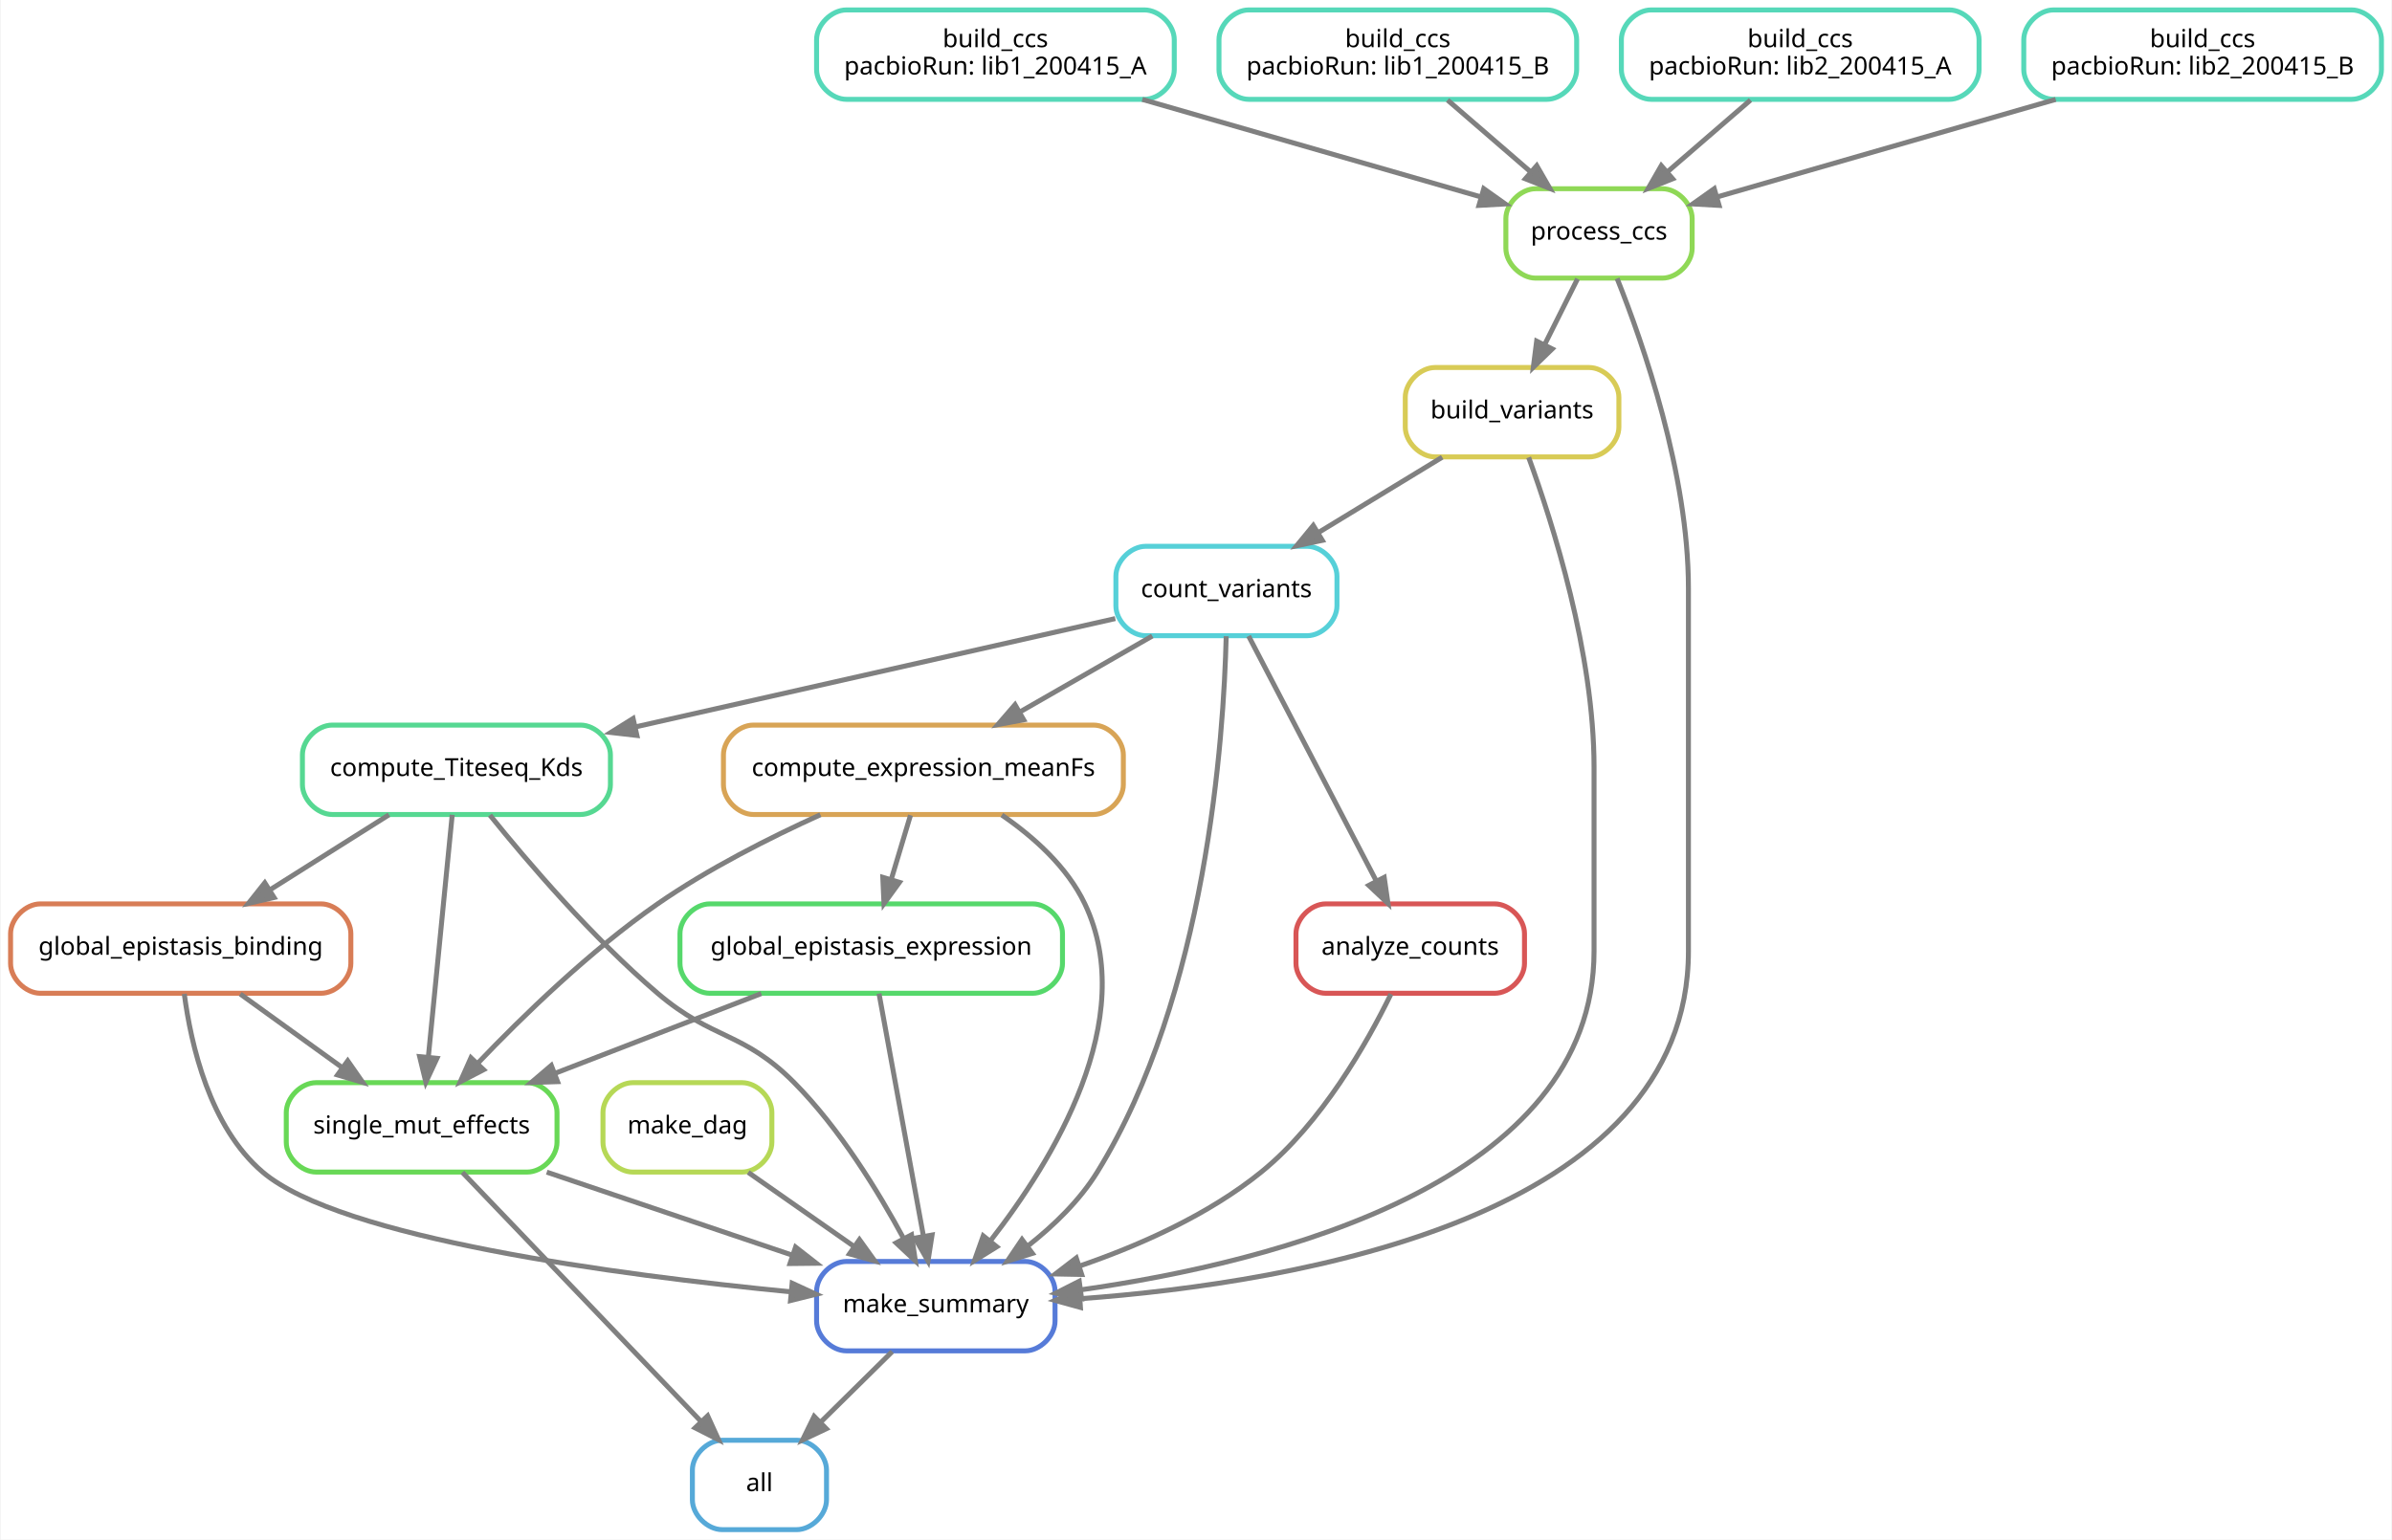
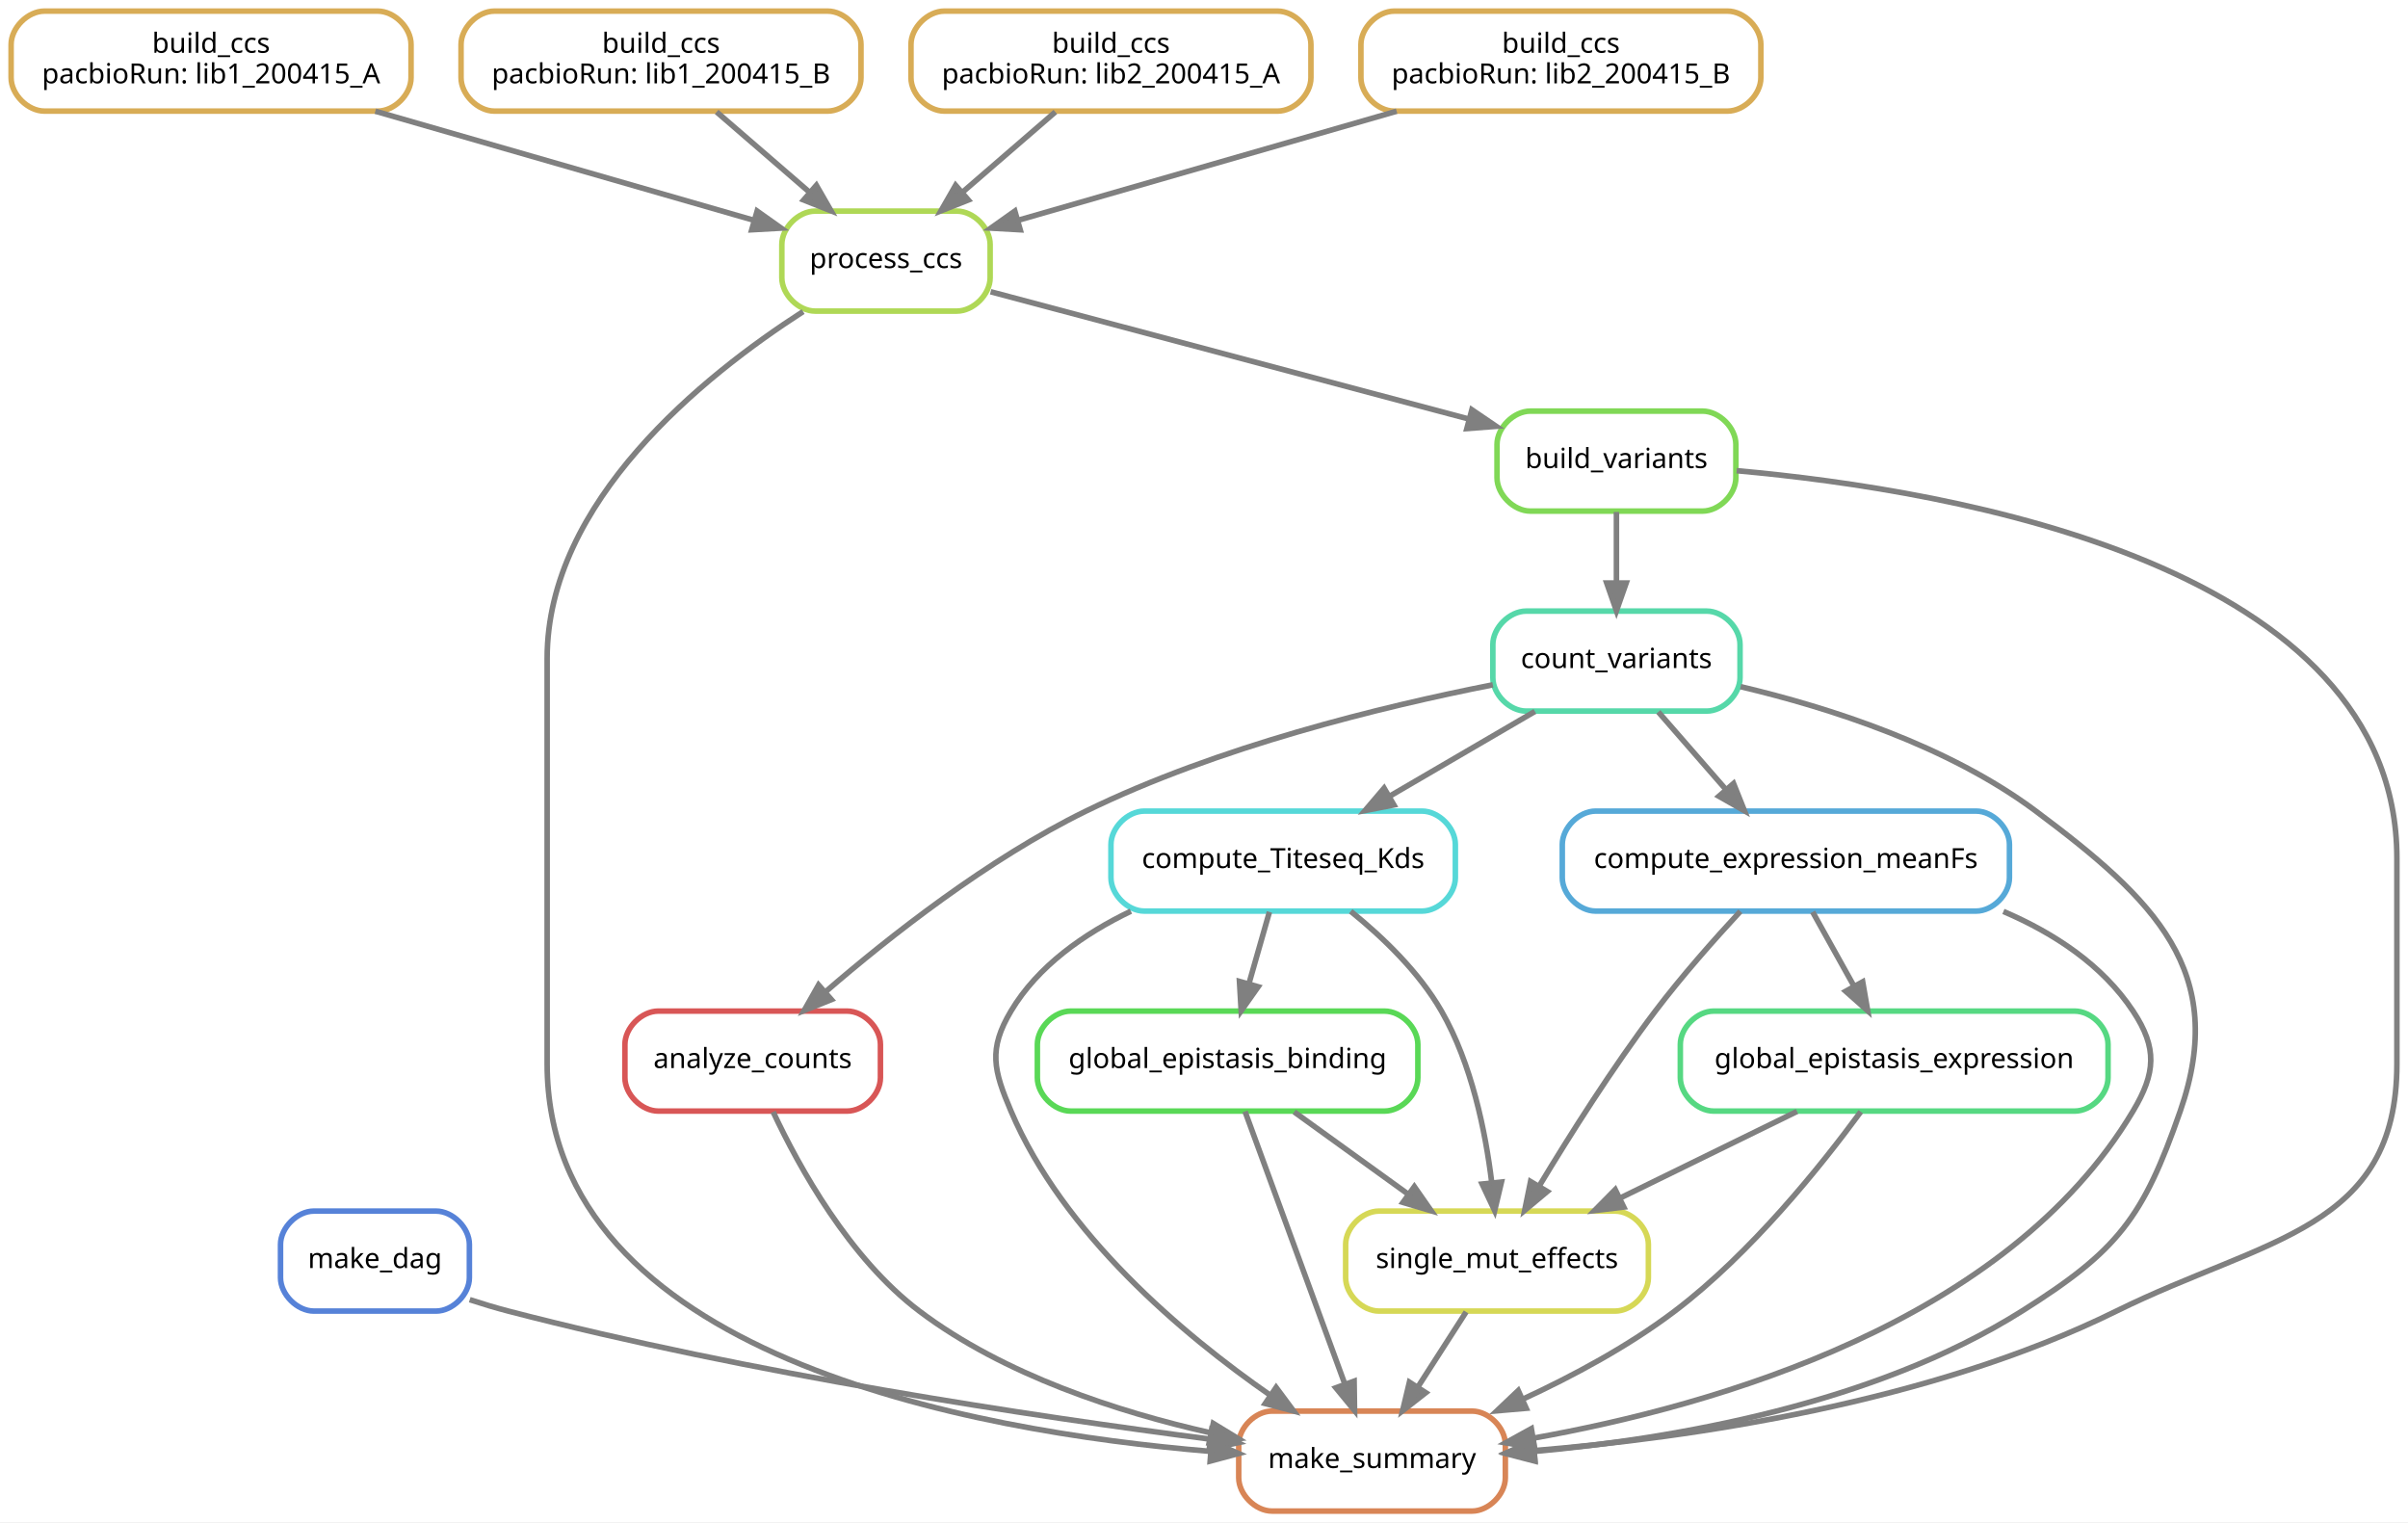
- <svg xmlns="http://www.w3.org/2000/svg" width="963pt" height="620pt" viewBox="0.00 0.00 962.50 620.00">
-   <g id="graph0" class="graph" transform="scale(1 1) rotate(0) translate(4 616)">
-     <polygon fill="white" stroke="none" points="-4,4 -4,-616 958.5,-616 958.5,4 -4,4" />
+ <svg xmlns="http://www.w3.org/2000/svg" width="867pt" height="548pt" viewBox="0.00 0.00 867.00 548.00">
+   <g id="graph0" class="graph" transform="scale(1 1) rotate(0) translate(4 544)">
+     <polygon fill="white" stroke="none" points="-4,4 -4,-544 863,-544 863,4 -4,4" />
    <g id="node1" class="node">
-       <path fill="none" stroke="#56a9d8" stroke-width="2" d="M316.5,-36C316.5,-36 286.5,-36 286.5,-36 280.5,-36 274.5,-30 274.5,-24 274.5,-24 274.5,-12 274.5,-12 274.5,-6 280.5,-0 286.5,-0 286.5,-0 316.5,-0 316.5,-0 322.5,-0 328.5,-6 328.5,-12 328.5,-12 328.5,-24 328.5,-24 328.5,-30 322.5,-36 316.5,-36" />
-       <text text-anchor="middle" x="301.5" y="-15.5" font-family="sans" font-size="10.00">all</text>
+       <path fill="none" stroke="#d88556" stroke-width="2" d="M526,-36C526,-36 454,-36 454,-36 448,-36 442,-30 442,-24 442,-24 442,-12 442,-12 442,-6 448,-0 454,-0 454,-0 526,-0 526,-0 532,-0 538,-6 538,-12 538,-12 538,-24 538,-24 538,-30 532,-36 526,-36" />
+       <text text-anchor="middle" x="490" y="-15.5" font-family="sans" font-size="10.00">make_summary</text>
    </g>
    <g id="node2" class="node">
-       <path fill="none" stroke="#567bd8" stroke-width="2" d="M408.5,-108C408.5,-108 336.5,-108 336.5,-108 330.5,-108 324.5,-102 324.5,-96 324.5,-96 324.5,-84 324.5,-84 324.5,-78 330.5,-72 336.5,-72 336.5,-72 408.5,-72 408.5,-72 414.5,-72 420.5,-78 420.5,-84 420.5,-84 420.5,-96 420.5,-96 420.5,-102 414.5,-108 408.5,-108" />
-       <text text-anchor="middle" x="372.5" y="-87.5" font-family="sans" font-size="10.00">make_summary</text>
+       <path fill="none" stroke="#5682d8" stroke-width="2" d="M153,-108C153,-108 109,-108 109,-108 103,-108 97,-102 97,-96 97,-96 97,-84 97,-84 97,-78 103,-72 109,-72 109,-72 153,-72 153,-72 159,-72 165,-78 165,-84 165,-84 165,-96 165,-96 165,-102 159,-108 153,-108" />
+       <text text-anchor="middle" x="131" y="-87.5" font-family="sans" font-size="10.00">make_dag</text>
    </g>
    <g id="edge1" class="edge">
-       <path fill="none" stroke="grey" stroke-width="2" d="M354.949,-71.697C346.266,-63.135 335.637,-52.656 326.152,-43.304" />
-       <polygon fill="grey" stroke="grey" stroke-width="2" points="328.427,-40.633 318.849,-36.104 323.512,-45.617 328.427,-40.633" />
+       <path fill="none" stroke="grey" stroke-width="2" d="M165.126,-76.11C169.751,-74.6 174.466,-73.18 179,-72 265.739,-49.427 368.663,-34.057 431.638,-25.904" />
+       <polygon fill="grey" stroke="grey" stroke-width="2" points="432.298,-29.348 441.774,-24.609 431.412,-22.404 432.298,-29.348" />
    </g>
    <g id="node3" class="node">
-       <path fill="none" stroke="#68d856" stroke-width="2" d="M208,-180C208,-180 123,-180 123,-180 117,-180 111,-174 111,-168 111,-168 111,-156 111,-156 111,-150 117,-144 123,-144 123,-144 208,-144 208,-144 214,-144 220,-150 220,-156 220,-156 220,-168 220,-168 220,-174 214,-180 208,-180" />
-       <text text-anchor="middle" x="165.5" y="-159.5" font-family="sans" font-size="10.00">single_mut_effects</text>
+       <path fill="none" stroke="#afd856" stroke-width="2" d="M340.5,-468C340.5,-468 289.5,-468 289.5,-468 283.5,-468 277.5,-462 277.5,-456 277.5,-456 277.5,-444 277.5,-444 277.5,-438 283.5,-432 289.5,-432 289.5,-432 340.5,-432 340.5,-432 346.5,-432 352.5,-438 352.5,-444 352.5,-444 352.5,-456 352.5,-456 352.5,-462 346.5,-468 340.5,-468" />
+       <text text-anchor="middle" x="315" y="-447.5" font-family="sans" font-size="10.00">process_ccs</text>
    </g>
    <g id="edge2" class="edge">
-       <path fill="none" stroke="grey" stroke-width="2" d="M181.905,-143.871C205.798,-118.924 250.309,-72.45 277.774,-43.773" />
-       <polygon fill="grey" stroke="grey" stroke-width="2" points="280.648,-45.832 285.037,-36.189 275.592,-40.99 280.648,-45.832" />
+       <path fill="none" stroke="grey" stroke-width="2" d="M285.155,-431.832C249.038,-408.57 193,-363.391 193,-307 193,-307 193,-307 193,-161 193,-56.239 345.264,-28.699 431.746,-21.505" />
+       <polygon fill="grey" stroke="grey" stroke-width="2" points="432.248,-24.977 441.952,-20.725 431.714,-17.998 432.248,-24.977" />
+     </g>
+     <g id="node4" class="node">
+       <path fill="none" stroke="#80d856" stroke-width="2" d="M609,-396C609,-396 547,-396 547,-396 541,-396 535,-390 535,-384 535,-384 535,-372 535,-372 535,-366 541,-360 547,-360 547,-360 609,-360 609,-360 615,-360 621,-366 621,-372 621,-372 621,-384 621,-384 621,-390 615,-396 609,-396" />
+       <text text-anchor="middle" x="578" y="-375.5" font-family="sans" font-size="10.00">build_variants</text>
+     </g>
+     <g id="edge15" class="edge">
+       <path fill="none" stroke="grey" stroke-width="2" d="M352.681,-438.971C397.822,-426.956 473.738,-406.75 524.831,-393.151" />
+       <polygon fill="grey" stroke="grey" stroke-width="2" points="525.939,-396.479 534.702,-390.524 524.138,-389.714 525.939,-396.479" />
+     </g>
+     <g id="edge3" class="edge">
+       <path fill="none" stroke="grey" stroke-width="2" d="M621.29,-374.545C700.113,-367.491 859,-340.22 859,-235 859,-235 859,-235 859,-161 859,-101.17 811.643,-98.496 758,-72 690.945,-38.879 604.816,-26.452 548.551,-21.792" />
+       <polygon fill="grey" stroke="grey" stroke-width="2" points="548.644,-18.289 538.404,-21.009 548.105,-25.268 548.644,-18.289" />
+     </g>
+     <g id="node5" class="node">
+       <path fill="none" stroke="#56d8a9" stroke-width="2" d="M610.5,-324C610.5,-324 545.5,-324 545.5,-324 539.5,-324 533.5,-318 533.5,-312 533.5,-312 533.5,-300 533.5,-300 533.5,-294 539.5,-288 545.5,-288 545.5,-288 610.5,-288 610.5,-288 616.5,-288 622.5,-294 622.5,-300 622.5,-300 622.5,-312 622.5,-312 622.5,-318 616.5,-324 610.5,-324" />
+       <text text-anchor="middle" x="578" y="-303.5" font-family="sans" font-size="10.00">count_variants</text>
+     </g>
+     <g id="edge16" class="edge">
+       <path fill="none" stroke="grey" stroke-width="2" d="M578,-359.697C578,-351.983 578,-342.712 578,-334.112" />
+       <polygon fill="grey" stroke="grey" stroke-width="2" points="581.5,-334.104 578,-324.104 574.5,-334.104 581.5,-334.104" />
+     </g>
+     <g id="edge4" class="edge">
+       <path fill="none" stroke="grey" stroke-width="2" d="M622.696,-296.794C654.69,-289.234 697.501,-275.523 729,-252 771.685,-220.124 798.506,-194.316 781,-144 767.589,-105.452 758.538,-93.747 724,-72 670.578,-38.362 598.395,-25.977 548.389,-21.47" />
+       <polygon fill="grey" stroke="grey" stroke-width="2" points="548.636,-17.979 538.382,-20.646 548.062,-24.955 548.636,-17.979" />
+     </g>
+     <g id="node6" class="node">
+       <path fill="none" stroke="#d85656" stroke-width="2" d="M301,-180C301,-180 233,-180 233,-180 227,-180 221,-174 221,-168 221,-168 221,-156 221,-156 221,-150 227,-144 233,-144 233,-144 301,-144 301,-144 307,-144 313,-150 313,-156 313,-156 313,-168 313,-168 313,-174 307,-180 301,-180" />
+       <text text-anchor="middle" x="267" y="-159.5" font-family="sans" font-size="10.00">analyze_counts</text>
+     </g>
+     <g id="edge17" class="edge">
+       <path fill="none" stroke="grey" stroke-width="2" d="M533.487,-297.465C493.678,-289.622 434.463,-275.186 387,-252 351.767,-234.789 316.3,-206.868 293.161,-186.889" />
+       <polygon fill="grey" stroke="grey" stroke-width="2" points="295.338,-184.143 285.511,-180.184 290.724,-189.407 295.338,-184.143" />
+     </g>
+     <g id="node7" class="node">
+       <path fill="none" stroke="#56d8d8" stroke-width="2" d="M508,-252C508,-252 408,-252 408,-252 402,-252 396,-246 396,-240 396,-240 396,-228 396,-228 396,-222 402,-216 408,-216 408,-216 508,-216 508,-216 514,-216 520,-222 520,-228 520,-228 520,-240 520,-240 520,-246 514,-252 508,-252" />
+       <text text-anchor="middle" x="458" y="-231.5" font-family="sans" font-size="10.00">compute_Titeseq_Kds</text>
+     </g>
+     <g id="edge18" class="edge">
+       <path fill="none" stroke="grey" stroke-width="2" d="M548.645,-287.876C532.955,-278.724 513.443,-267.342 496.546,-257.485" />
+       <polygon fill="grey" stroke="grey" stroke-width="2" points="497.87,-254.205 487.468,-252.19 494.342,-260.252 497.87,-254.205" />
+     </g>
+     <g id="node8" class="node">
+       <path fill="none" stroke="#56a9d8" stroke-width="2" d="M707.5,-252C707.5,-252 570.5,-252 570.5,-252 564.5,-252 558.5,-246 558.5,-240 558.5,-240 558.5,-228 558.5,-228 558.5,-222 564.5,-216 570.5,-216 570.5,-216 707.5,-216 707.5,-216 713.5,-216 719.5,-222 719.5,-228 719.5,-228 719.5,-240 719.5,-240 719.5,-246 713.5,-252 707.5,-252" />
+       <text text-anchor="middle" x="639" y="-231.5" font-family="sans" font-size="10.00">compute_expression_meanFs</text>
+     </g>
+     <g id="edge19" class="edge">
+       <path fill="none" stroke="grey" stroke-width="2" d="M593.079,-287.697C600.392,-279.305 609.31,-269.07 617.335,-259.861" />
+       <polygon fill="grey" stroke="grey" stroke-width="2" points="620.164,-261.943 624.095,-252.104 614.886,-257.344 620.164,-261.943" />
+     </g>
+     <g id="edge5" class="edge">
+       <path fill="none" stroke="grey" stroke-width="2" d="M274.366,-143.718C283.76,-123.673 301.853,-90.958 327,-72 357.577,-48.947 398.602,-35.679 431.844,-28.182" />
+       <polygon fill="grey" stroke="grey" stroke-width="2" points="432.842,-31.548 441.89,-26.037 431.38,-24.703 432.842,-31.548" />
+     </g>
+     <g id="edge6" class="edge">
+       <path fill="none" stroke="grey" stroke-width="2" d="M403.18,-215.961C386.342,-207.866 369.705,-196.283 360,-180 351.808,-166.256 353.732,-158.721 360,-144 378.834,-99.762 421.85,-63.618 453.26,-41.776" />
+       <polygon fill="grey" stroke="grey" stroke-width="2" points="455.467,-44.508 461.781,-36 451.54,-38.714 455.467,-44.508" />
+     </g>
+     <g id="node9" class="node">
+       <path fill="none" stroke="#59d856" stroke-width="2" d="M494.5,-180C494.5,-180 381.5,-180 381.5,-180 375.5,-180 369.5,-174 369.5,-168 369.5,-168 369.5,-156 369.5,-156 369.5,-150 375.5,-144 381.5,-144 381.5,-144 494.5,-144 494.5,-144 500.5,-144 506.5,-150 506.5,-156 506.5,-156 506.5,-168 506.5,-168 506.5,-174 500.5,-180 494.5,-180" />
+       <text text-anchor="middle" x="438" y="-159.5" font-family="sans" font-size="10.00">global_epistasis_binding</text>
+     </g>
+     <g id="edge20" class="edge">
+       <path fill="none" stroke="grey" stroke-width="2" d="M453.056,-215.697C450.828,-207.898 448.145,-198.509 445.665,-189.829" />
+       <polygon fill="grey" stroke="grey" stroke-width="2" points="449,-188.758 442.887,-180.104 442.269,-190.681 449,-188.758" />
+     </g>
+     <g id="node11" class="node">
+       <path fill="none" stroke="#d6d856" stroke-width="2" d="M577.5,-108C577.5,-108 492.5,-108 492.5,-108 486.5,-108 480.5,-102 480.5,-96 480.5,-96 480.5,-84 480.5,-84 480.5,-78 486.5,-72 492.5,-72 492.5,-72 577.5,-72 577.5,-72 583.5,-72 589.5,-78 589.5,-84 589.5,-84 589.5,-96 589.5,-96 589.5,-102 583.5,-108 577.5,-108" />
+       <text text-anchor="middle" x="535" y="-87.5" font-family="sans" font-size="10.00">single_mut_effects</text>
+     </g>
+     <g id="edge24" class="edge">
+       <path fill="none" stroke="grey" stroke-width="2" d="M482.33,-215.924C493.894,-206.585 506.923,-194.061 515,-180 525.88,-161.059 530.842,-136.692 533.104,-118.245" />
+       <polygon fill="grey" stroke="grey" stroke-width="2" points="536.601,-118.46 534.149,-108.153 529.638,-117.74 536.601,-118.46" />
+     </g>
+     <g id="edge7" class="edge">
+       <path fill="none" stroke="grey" stroke-width="2" d="M717.328,-215.871C735.647,-208.025 753.003,-196.607 764,-180 772.834,-166.66 772.189,-157.745 764,-144 718.818,-68.163 614.057,-37.988 547.953,-26.231" />
+       <polygon fill="grey" stroke="grey" stroke-width="2" points="548.535,-22.779 538.092,-24.562 547.367,-29.681 548.535,-22.779" />
+     </g>
+     <g id="node10" class="node">
+       <path fill="none" stroke="#56d882" stroke-width="2" d="M743,-180C743,-180 613,-180 613,-180 607,-180 601,-174 601,-168 601,-168 601,-156 601,-156 601,-150 607,-144 613,-144 613,-144 743,-144 743,-144 749,-144 755,-150 755,-156 755,-156 755,-168 755,-168 755,-174 749,-180 743,-180" />
+       <text text-anchor="middle" x="678" y="-159.5" font-family="sans" font-size="10.00">global_epistasis_expression</text>
+     </g>
+     <g id="edge21" class="edge">
+       <path fill="none" stroke="grey" stroke-width="2" d="M648.64,-215.697C653.127,-207.644 658.559,-197.894 663.524,-188.982" />
+       <polygon fill="grey" stroke="grey" stroke-width="2" points="666.661,-190.544 668.47,-180.104 660.546,-187.137 666.661,-190.544" />
+     </g>
+     <g id="edge25" class="edge">
+       <path fill="none" stroke="grey" stroke-width="2" d="M622.622,-215.916C613.246,-205.805 601.496,-192.555 592,-180 576.636,-159.687 561.176,-135.237 550.24,-117.108" />
+       <polygon fill="grey" stroke="grey" stroke-width="2" points="553.089,-115.052 544.959,-108.259 547.079,-118.639 553.089,-115.052" />
+     </g>
+     <g id="edge8" class="edge">
+       <path fill="none" stroke="grey" stroke-width="2" d="M444.272,-143.871C453.213,-119.457 469.703,-74.426 480.246,-45.635" />
+       <polygon fill="grey" stroke="grey" stroke-width="2" points="483.553,-46.783 483.705,-36.189 476.98,-44.376 483.553,-46.783" />
+     </g>
+     <g id="edge22" class="edge">
+       <path fill="none" stroke="grey" stroke-width="2" d="M461.978,-143.697C474.311,-134.796 489.516,-123.823 502.853,-114.199" />
+       <polygon fill="grey" stroke="grey" stroke-width="2" points="505.237,-116.794 511.298,-108.104 501.141,-111.118 505.237,-116.794" />
+     </g>
+     <g id="edge9" class="edge">
+       <path fill="none" stroke="grey" stroke-width="2" d="M665.963,-143.767C651.736,-124.368 626.494,-92.845 599,-72 582.432,-59.439 562.416,-48.679 544.082,-40.2" />
+       <polygon fill="grey" stroke="grey" stroke-width="2" points="545.514,-37.007 534.958,-36.101 542.645,-43.392 545.514,-37.007" />
+     </g>
+     <g id="edge23" class="edge">
+       <path fill="none" stroke="grey" stroke-width="2" d="M643.018,-143.876C623.802,-134.469 599.774,-122.708 579.263,-112.667" />
+       <polygon fill="grey" stroke="grey" stroke-width="2" points="580.637,-109.443 570.116,-108.19 577.559,-115.73 580.637,-109.443" />
+     </g>
+     <g id="edge10" class="edge">
+       <path fill="none" stroke="grey" stroke-width="2" d="M523.876,-71.697C518.645,-63.559 512.3,-53.689 506.522,-44.701" />
+       <polygon fill="grey" stroke="grey" stroke-width="2" points="509.347,-42.623 500.996,-36.104 503.459,-46.409 509.347,-42.623" />
+     </g>
+     <g id="node12" class="node">
+       <path fill="none" stroke="#d8ac56" stroke-width="2" d="M132,-540C132,-540 12,-540 12,-540 6,-540 0,-534 0,-528 0,-528 0,-516 0,-516 0,-510 6,-504 12,-504 12,-504 132,-504 132,-504 138,-504 144,-510 144,-516 144,-516 144,-528 144,-528 144,-534 138,-540 132,-540" />
+       <text text-anchor="middle" x="72" y="-525" font-family="sans" font-size="10.00">build_ccs</text>
+       <text text-anchor="middle" x="72" y="-514" font-family="sans" font-size="10.00">pacbioRun: lib1_200415_A</text>
+     </g>
+     <g id="edge11" class="edge">
+       <path fill="none" stroke="grey" stroke-width="2" d="M131.134,-503.966C172.917,-491.929 228.202,-476.004 267.202,-464.769" />
+       <polygon fill="grey" stroke="grey" stroke-width="2" points="268.605,-468.007 277.246,-461.876 266.668,-461.281 268.605,-468.007" />
+     </g>
+     <g id="node13" class="node">
+       <path fill="none" stroke="#d8ac56" stroke-width="2" d="M294,-540C294,-540 174,-540 174,-540 168,-540 162,-534 162,-528 162,-528 162,-516 162,-516 162,-510 168,-504 174,-504 174,-504 294,-504 294,-504 300,-504 306,-510 306,-516 306,-516 306,-528 306,-528 306,-534 300,-540 294,-540" />
+       <text text-anchor="middle" x="234" y="-525" font-family="sans" font-size="10.00">build_ccs</text>
+       <text text-anchor="middle" x="234" y="-514" font-family="sans" font-size="10.00">pacbioRun: lib1_200415_B</text>
    </g>
    <g id="edge12" class="edge">
-       <path fill="none" stroke="grey" stroke-width="2" d="M215.873,-143.966C245.677,-133.887 283.545,-121.081 314.581,-110.586" />
-       <polygon fill="grey" stroke="grey" stroke-width="2" points="316.046,-113.785 324.398,-107.266 313.804,-107.154 316.046,-113.785" />
+       <path fill="none" stroke="grey" stroke-width="2" d="M254.022,-503.697C264.126,-494.965 276.536,-484.24 287.518,-474.75" />
+       <polygon fill="grey" stroke="grey" stroke-width="2" points="289.93,-477.291 295.208,-468.104 285.353,-471.995 289.93,-477.291" />
    </g>
-     <g id="node4" class="node">
-       <path fill="none" stroke="#b6d856" stroke-width="2" d="M294.5,-180C294.5,-180 250.5,-180 250.5,-180 244.5,-180 238.5,-174 238.5,-168 238.5,-168 238.5,-156 238.5,-156 238.5,-150 244.5,-144 250.5,-144 250.5,-144 294.5,-144 294.5,-144 300.5,-144 306.5,-150 306.5,-156 306.5,-156 306.5,-168 306.5,-168 306.5,-174 300.5,-180 294.5,-180" />
-       <text text-anchor="middle" x="272.5" y="-159.5" font-family="sans" font-size="10.00">make_dag</text>
-     </g>
-     <g id="edge3" class="edge">
-       <path fill="none" stroke="grey" stroke-width="2" d="M296.963,-143.876C309.796,-134.893 325.696,-123.763 339.594,-114.034" />
-       <polygon fill="grey" stroke="grey" stroke-width="2" points="341.758,-116.792 347.943,-108.19 337.744,-111.057 341.758,-116.792" />
-     </g>
-     <g id="node5" class="node">
-       <path fill="none" stroke="#8fd856" stroke-width="2" d="M665,-540C665,-540 614,-540 614,-540 608,-540 602,-534 602,-528 602,-528 602,-516 602,-516 602,-510 608,-504 614,-504 614,-504 665,-504 665,-504 671,-504 677,-510 677,-516 677,-516 677,-528 677,-528 677,-534 671,-540 665,-540" />
-       <text text-anchor="middle" x="639.5" y="-519.5" font-family="sans" font-size="10.00">process_ccs</text>
-     </g>
-     <g id="edge4" class="edge">
-       <path fill="none" stroke="grey" stroke-width="2" d="M646.785,-503.867C657.304,-477.531 675.5,-425.288 675.5,-379 675.5,-379 675.5,-379 675.5,-233 675.5,-125.986 518.618,-99.455 430.625,-92.991" />
-       <polygon fill="grey" stroke="grey" stroke-width="2" points="430.723,-89.49 420.511,-92.314 430.255,-96.474 430.723,-89.49" />
-     </g>
-     <g id="node6" class="node">
-       <path fill="none" stroke="#d8cb56" stroke-width="2" d="M635.5,-468C635.5,-468 573.5,-468 573.5,-468 567.5,-468 561.5,-462 561.5,-456 561.5,-456 561.5,-444 561.5,-444 561.5,-438 567.5,-432 573.5,-432 573.5,-432 635.5,-432 635.5,-432 641.5,-432 647.5,-438 647.5,-444 647.5,-444 647.5,-456 647.5,-456 647.5,-462 641.5,-468 635.5,-468" />
-       <text text-anchor="middle" x="604.5" y="-447.5" font-family="sans" font-size="10.00">build_variants</text>
-     </g>
-     <g id="edge21" class="edge">
-       <path fill="none" stroke="grey" stroke-width="2" d="M630.848,-503.697C626.864,-495.728 622.05,-486.1 617.632,-477.264" />
-       <polygon fill="grey" stroke="grey" stroke-width="2" points="620.655,-475.483 613.052,-468.104 614.394,-478.614 620.655,-475.483" />
-     </g>
-     <g id="edge5" class="edge">
-       <path fill="none" stroke="grey" stroke-width="2" d="M611.178,-431.811C620.821,-405.402 637.5,-353.064 637.5,-307 637.5,-307 637.5,-307 637.5,-233 637.5,-139.963 509.027,-107.643 430.987,-96.593" />
-       <polygon fill="grey" stroke="grey" stroke-width="2" points="431.173,-93.087 420.797,-95.23 430.245,-100.025 431.173,-93.087" />
-     </g>
-     <g id="node7" class="node">
-       <path fill="none" stroke="#56d0d8" stroke-width="2" d="M522,-396C522,-396 457,-396 457,-396 451,-396 445,-390 445,-384 445,-384 445,-372 445,-372 445,-366 451,-360 457,-360 457,-360 522,-360 522,-360 528,-360 534,-366 534,-372 534,-372 534,-384 534,-384 534,-390 528,-396 522,-396" />
-       <text text-anchor="middle" x="489.5" y="-375.5" font-family="sans" font-size="10.00">count_variants</text>
-     </g>
-     <g id="edge22" class="edge">
-       <path fill="none" stroke="grey" stroke-width="2" d="M576.368,-431.876C561.332,-422.724 542.633,-411.342 526.44,-401.485" />
-       <polygon fill="grey" stroke="grey" stroke-width="2" points="528.102,-398.4 517.74,-396.19 524.462,-404.379 528.102,-398.4" />
-     </g>
-     <g id="edge6" class="edge">
-       <path fill="none" stroke="grey" stroke-width="2" d="M489.406,-359.781C488.433,-319.123 481.486,-215.236 437.5,-144 430.438,-132.562 420.016,-122.481 409.576,-114.266" />
-       <polygon fill="grey" stroke="grey" stroke-width="2" points="411.377,-111.244 401.263,-108.087 407.201,-116.862 411.377,-111.244" />
-     </g>
-     <g id="node8" class="node">
-       <path fill="none" stroke="#d85656" stroke-width="2" d="M597.5,-252C597.5,-252 529.5,-252 529.5,-252 523.5,-252 517.5,-246 517.5,-240 517.5,-240 517.5,-228 517.5,-228 517.5,-222 523.5,-216 529.5,-216 529.5,-216 597.5,-216 597.5,-216 603.5,-216 609.5,-222 609.5,-228 609.5,-228 609.5,-240 609.5,-240 609.5,-246 603.5,-252 597.5,-252" />
-       <text text-anchor="middle" x="563.5" y="-231.5" font-family="sans" font-size="10.00">analyze_counts</text>
-     </g>
-     <g id="edge23" class="edge">
-       <path fill="none" stroke="grey" stroke-width="2" d="M498.426,-359.871C511.205,-335.35 534.821,-290.032 549.816,-261.259" />
-       <polygon fill="grey" stroke="grey" stroke-width="2" points="553.025,-262.675 554.542,-252.189 546.817,-259.44 553.025,-262.675" />
-     </g>
-     <g id="node9" class="node">
-       <path fill="none" stroke="#56d892" stroke-width="2" d="M229.5,-324C229.5,-324 129.5,-324 129.5,-324 123.5,-324 117.5,-318 117.5,-312 117.5,-312 117.5,-300 117.5,-300 117.5,-294 123.5,-288 129.5,-288 129.5,-288 229.5,-288 229.5,-288 235.5,-288 241.5,-294 241.5,-300 241.5,-300 241.5,-312 241.5,-312 241.5,-318 235.5,-324 229.5,-324" />
-       <text text-anchor="middle" x="179.5" y="-303.5" font-family="sans" font-size="10.00">compute_Titeseq_Kds</text>
-     </g>
-     <g id="edge24" class="edge">
-       <path fill="none" stroke="grey" stroke-width="2" d="M444.754,-366.896C394.271,-355.497 311.435,-336.792 251.754,-323.315" />
-       <polygon fill="grey" stroke="grey" stroke-width="2" points="252.165,-319.82 241.64,-321.032 250.623,-326.648 252.165,-319.82" />
-     </g>
-     <g id="node10" class="node">
-       <path fill="none" stroke="#d8a456" stroke-width="2" d="M436,-324C436,-324 299,-324 299,-324 293,-324 287,-318 287,-312 287,-312 287,-300 287,-300 287,-294 293,-288 299,-288 299,-288 436,-288 436,-288 442,-288 448,-294 448,-300 448,-300 448,-312 448,-312 448,-318 442,-324 436,-324" />
-       <text text-anchor="middle" x="367.5" y="-303.5" font-family="sans" font-size="10.00">compute_expression_meanFs</text>
-     </g>
-     <g id="edge25" class="edge">
-       <path fill="none" stroke="grey" stroke-width="2" d="M459.655,-359.876C443.556,-350.639 423.499,-339.131 406.212,-329.212" />
-       <polygon fill="grey" stroke="grey" stroke-width="2" points="407.875,-326.131 397.459,-324.19 404.391,-332.202 407.875,-326.131" />
-     </g>
-     <g id="edge7" class="edge">
-       <path fill="none" stroke="grey" stroke-width="2" d="M555.727,-215.668C546.062,-195.88 527.823,-163.71 503.5,-144 482.214,-126.75 454.57,-114.464 430.166,-106.094" />
-       <polygon fill="grey" stroke="grey" stroke-width="2" points="431.234,-102.761 420.641,-102.965 429.049,-109.411 431.234,-102.761" />
-     </g>
-     <g id="edge8" class="edge">
-       <path fill="none" stroke="grey" stroke-width="2" d="M192.984,-287.736C208.201,-268.873 234.267,-238.366 260.5,-216 282.732,-197.045 294.945,-200.761 315.5,-180 333.833,-161.484 349.366,-136.124 359.565,-117.21" />
-       <polygon fill="grey" stroke="grey" stroke-width="2" points="362.724,-118.723 364.265,-108.24 356.523,-115.474 362.724,-118.723" />
-     </g>
-     <g id="edge15" class="edge">
-       <path fill="none" stroke="grey" stroke-width="2" d="M177.811,-287.871C175.425,-263.67 171.042,-219.211 168.201,-190.393" />
-       <polygon fill="grey" stroke="grey" stroke-width="2" points="171.659,-189.798 167.195,-180.189 164.693,-190.484 171.659,-189.798" />
-     </g>
-     <g id="node11" class="node">
-       <path fill="none" stroke="#d87d56" stroke-width="2" d="M125,-252C125,-252 12,-252 12,-252 6,-252 0,-246 0,-240 0,-240 0,-228 0,-228 0,-222 6,-216 12,-216 12,-216 125,-216 125,-216 131,-216 137,-222 137,-228 137,-228 137,-240 137,-240 137,-246 131,-252 125,-252" />
-       <text text-anchor="middle" x="68.5" y="-231.5" font-family="sans" font-size="10.00">global_epistasis_binding</text>
-     </g>
-     <g id="edge26" class="edge">
-       <path fill="none" stroke="grey" stroke-width="2" d="M152.346,-287.876C137.967,-278.808 120.119,-267.552 104.59,-257.759" />
-       <polygon fill="grey" stroke="grey" stroke-width="2" points="106.084,-254.564 95.758,-252.19 102.35,-260.484 106.084,-254.564" />
-     </g>
-     <g id="edge9" class="edge">
-       <path fill="none" stroke="grey" stroke-width="2" d="M399.08,-287.776C411.95,-278.931 425.442,-266.863 432.5,-252 454.584,-205.499 419.625,-148.526 394.497,-116.333" />
-       <polygon fill="grey" stroke="grey" stroke-width="2" points="397.042,-113.914 388.043,-108.322 391.591,-118.305 397.042,-113.914" />
-     </g>
-     <g id="edge16" class="edge">
-       <path fill="none" stroke="grey" stroke-width="2" d="M326.041,-287.905C305.524,-278.603 280.857,-266.117 260.5,-252 233.405,-233.209 206.337,-206.929 188.066,-187.8" />
-       <polygon fill="grey" stroke="grey" stroke-width="2" points="190.443,-185.218 181.038,-180.338 185.347,-190.018 190.443,-185.218" />
-     </g>
-     <g id="node12" class="node">
-       <path fill="none" stroke="#56d86b" stroke-width="2" d="M411.5,-252C411.5,-252 281.5,-252 281.5,-252 275.5,-252 269.5,-246 269.5,-240 269.5,-240 269.5,-228 269.5,-228 269.5,-222 275.5,-216 281.5,-216 281.5,-216 411.5,-216 411.5,-216 417.5,-216 423.5,-222 423.5,-228 423.5,-228 423.5,-240 423.5,-240 423.5,-246 417.5,-252 411.5,-252" />
-       <text text-anchor="middle" x="346.5" y="-231.5" font-family="sans" font-size="10.00">global_epistasis_expression</text>
-     </g>
-     <g id="edge27" class="edge">
-       <path fill="none" stroke="grey" stroke-width="2" d="M362.309,-287.697C359.969,-279.898 357.153,-270.509 354.549,-261.829" />
-       <polygon fill="grey" stroke="grey" stroke-width="2" points="357.857,-260.677 351.631,-252.104 351.152,-262.688 357.857,-260.677" />
-     </g>
-     <g id="edge10" class="edge">
-       <path fill="none" stroke="grey" stroke-width="2" d="M69.943,-215.759C72.605,-195.437 80.153,-162.142 101.5,-144 132.922,-117.294 244.501,-102.547 314.31,-95.746" />
-       <polygon fill="grey" stroke="grey" stroke-width="2" points="314.667,-99.228 324.292,-94.799 314.006,-92.259 314.667,-99.228" />
+     <g id="node14" class="node">
+       <path fill="none" stroke="#d8ac56" stroke-width="2" d="M456,-540C456,-540 336,-540 336,-540 330,-540 324,-534 324,-528 324,-528 324,-516 324,-516 324,-510 330,-504 336,-504 336,-504 456,-504 456,-504 462,-504 468,-510 468,-516 468,-516 468,-528 468,-528 468,-534 462,-540 456,-540" />
+       <text text-anchor="middle" x="396" y="-525" font-family="sans" font-size="10.00">build_ccs</text>
+       <text text-anchor="middle" x="396" y="-514" font-family="sans" font-size="10.00">pacbioRun: lib2_200415_A</text>
    </g>
    <g id="edge13" class="edge">
-       <path fill="none" stroke="grey" stroke-width="2" d="M92.478,-215.697C104.811,-206.796 120.016,-195.823 133.353,-186.199" />
-       <polygon fill="grey" stroke="grey" stroke-width="2" points="135.737,-188.794 141.798,-180.104 131.641,-183.118 135.737,-188.794" />
+       <path fill="none" stroke="grey" stroke-width="2" d="M375.978,-503.697C365.874,-494.965 353.464,-484.24 342.482,-474.75" />
+       <polygon fill="grey" stroke="grey" stroke-width="2" points="344.647,-471.995 334.792,-468.104 340.07,-477.291 344.647,-471.995" />
    </g>
-     <g id="edge11" class="edge">
-       <path fill="none" stroke="grey" stroke-width="2" d="M349.636,-215.871C354.067,-191.67 362.208,-147.211 367.484,-118.393" />
-       <polygon fill="grey" stroke="grey" stroke-width="2" points="370.994,-118.656 369.353,-108.189 364.109,-117.395 370.994,-118.656" />
+     <g id="node15" class="node">
+       <path fill="none" stroke="#d8ac56" stroke-width="2" d="M618,-540C618,-540 498,-540 498,-540 492,-540 486,-534 486,-528 486,-528 486,-516 486,-516 486,-510 492,-504 498,-504 498,-504 618,-504 618,-504 624,-504 630,-510 630,-516 630,-516 630,-528 630,-528 630,-534 624,-540 618,-540" />
+       <text text-anchor="middle" x="558" y="-525" font-family="sans" font-size="10.00">build_ccs</text>
+       <text text-anchor="middle" x="558" y="-514" font-family="sans" font-size="10.00">pacbioRun: lib2_200415_B</text>
    </g>
    <g id="edge14" class="edge">
-       <path fill="none" stroke="grey" stroke-width="2" d="M302.222,-215.876C277.149,-206.179 245.604,-193.98 219.135,-183.743" />
-       <polygon fill="grey" stroke="grey" stroke-width="2" points="220.223,-180.411 209.634,-180.068 217.698,-186.94 220.223,-180.411" />
-     </g>
-     <g id="node13" class="node">
-       <path fill="none" stroke="#56d8b9" stroke-width="2" d="M456.5,-612C456.5,-612 336.5,-612 336.5,-612 330.5,-612 324.5,-606 324.5,-600 324.5,-600 324.5,-588 324.5,-588 324.5,-582 330.5,-576 336.5,-576 336.5,-576 456.5,-576 456.5,-576 462.5,-576 468.5,-582 468.5,-588 468.5,-588 468.5,-600 468.5,-600 468.5,-606 462.5,-612 456.5,-612" />
-       <text text-anchor="middle" x="396.5" y="-597" font-family="sans" font-size="10.00">build_ccs</text>
-       <text text-anchor="middle" x="396.5" y="-586" font-family="sans" font-size="10.00">pacbioRun: lib1_200415_A</text>
-     </g>
-     <g id="edge17" class="edge">
-       <path fill="none" stroke="grey" stroke-width="2" d="M455.634,-575.966C497.417,-563.929 552.702,-548.004 591.702,-536.769" />
-       <polygon fill="grey" stroke="grey" stroke-width="2" points="593.105,-540.007 601.746,-533.876 591.168,-533.281 593.105,-540.007" />
-     </g>
-     <g id="node14" class="node">
-       <path fill="none" stroke="#56d8b9" stroke-width="2" d="M618.5,-612C618.5,-612 498.5,-612 498.5,-612 492.5,-612 486.5,-606 486.5,-600 486.5,-600 486.5,-588 486.5,-588 486.5,-582 492.5,-576 498.5,-576 498.5,-576 618.5,-576 618.5,-576 624.5,-576 630.5,-582 630.5,-588 630.5,-588 630.5,-600 630.5,-600 630.5,-606 624.5,-612 618.5,-612" />
-       <text text-anchor="middle" x="558.5" y="-597" font-family="sans" font-size="10.00">build_ccs</text>
-       <text text-anchor="middle" x="558.5" y="-586" font-family="sans" font-size="10.00">pacbioRun: lib1_200415_B</text>
-     </g>
-     <g id="edge18" class="edge">
-       <path fill="none" stroke="grey" stroke-width="2" d="M578.522,-575.697C588.626,-566.965 601.036,-556.24 612.018,-546.75" />
-       <polygon fill="grey" stroke="grey" stroke-width="2" points="614.43,-549.291 619.708,-540.104 609.853,-543.995 614.43,-549.291" />
-     </g>
-     <g id="node15" class="node">
-       <path fill="none" stroke="#56d8b9" stroke-width="2" d="M780.5,-612C780.5,-612 660.5,-612 660.5,-612 654.5,-612 648.5,-606 648.5,-600 648.5,-600 648.5,-588 648.5,-588 648.5,-582 654.5,-576 660.5,-576 660.5,-576 780.5,-576 780.5,-576 786.5,-576 792.5,-582 792.5,-588 792.5,-588 792.5,-600 792.5,-600 792.5,-606 786.5,-612 780.5,-612" />
-       <text text-anchor="middle" x="720.5" y="-597" font-family="sans" font-size="10.00">build_ccs</text>
-       <text text-anchor="middle" x="720.5" y="-586" font-family="sans" font-size="10.00">pacbioRun: lib2_200415_A</text>
-     </g>
-     <g id="edge19" class="edge">
-       <path fill="none" stroke="grey" stroke-width="2" d="M700.478,-575.697C690.374,-566.965 677.964,-556.24 666.982,-546.75" />
-       <polygon fill="grey" stroke="grey" stroke-width="2" points="669.147,-543.995 659.292,-540.104 664.57,-549.291 669.147,-543.995" />
-     </g>
-     <g id="node16" class="node">
-       <path fill="none" stroke="#56d8b9" stroke-width="2" d="M942.5,-612C942.5,-612 822.5,-612 822.5,-612 816.5,-612 810.5,-606 810.5,-600 810.5,-600 810.5,-588 810.5,-588 810.5,-582 816.5,-576 822.5,-576 822.5,-576 942.5,-576 942.5,-576 948.5,-576 954.5,-582 954.5,-588 954.5,-588 954.5,-600 954.5,-600 954.5,-606 948.5,-612 942.5,-612" />
-       <text text-anchor="middle" x="882.5" y="-597" font-family="sans" font-size="10.00">build_ccs</text>
-       <text text-anchor="middle" x="882.5" y="-586" font-family="sans" font-size="10.00">pacbioRun: lib2_200415_B</text>
-     </g>
-     <g id="edge20" class="edge">
-       <path fill="none" stroke="grey" stroke-width="2" d="M823.366,-575.966C781.583,-563.929 726.298,-548.004 687.298,-536.769" />
-       <polygon fill="grey" stroke="grey" stroke-width="2" points="687.832,-533.281 677.254,-533.876 685.895,-540.007 687.832,-533.281" />
+       <path fill="none" stroke="grey" stroke-width="2" d="M498.866,-503.966C457.083,-491.929 401.798,-476.004 362.798,-464.769" />
+       <polygon fill="grey" stroke="grey" stroke-width="2" points="363.332,-461.281 352.754,-461.876 361.395,-468.007 363.332,-461.281" />
    </g>
  </g>
</svg>
